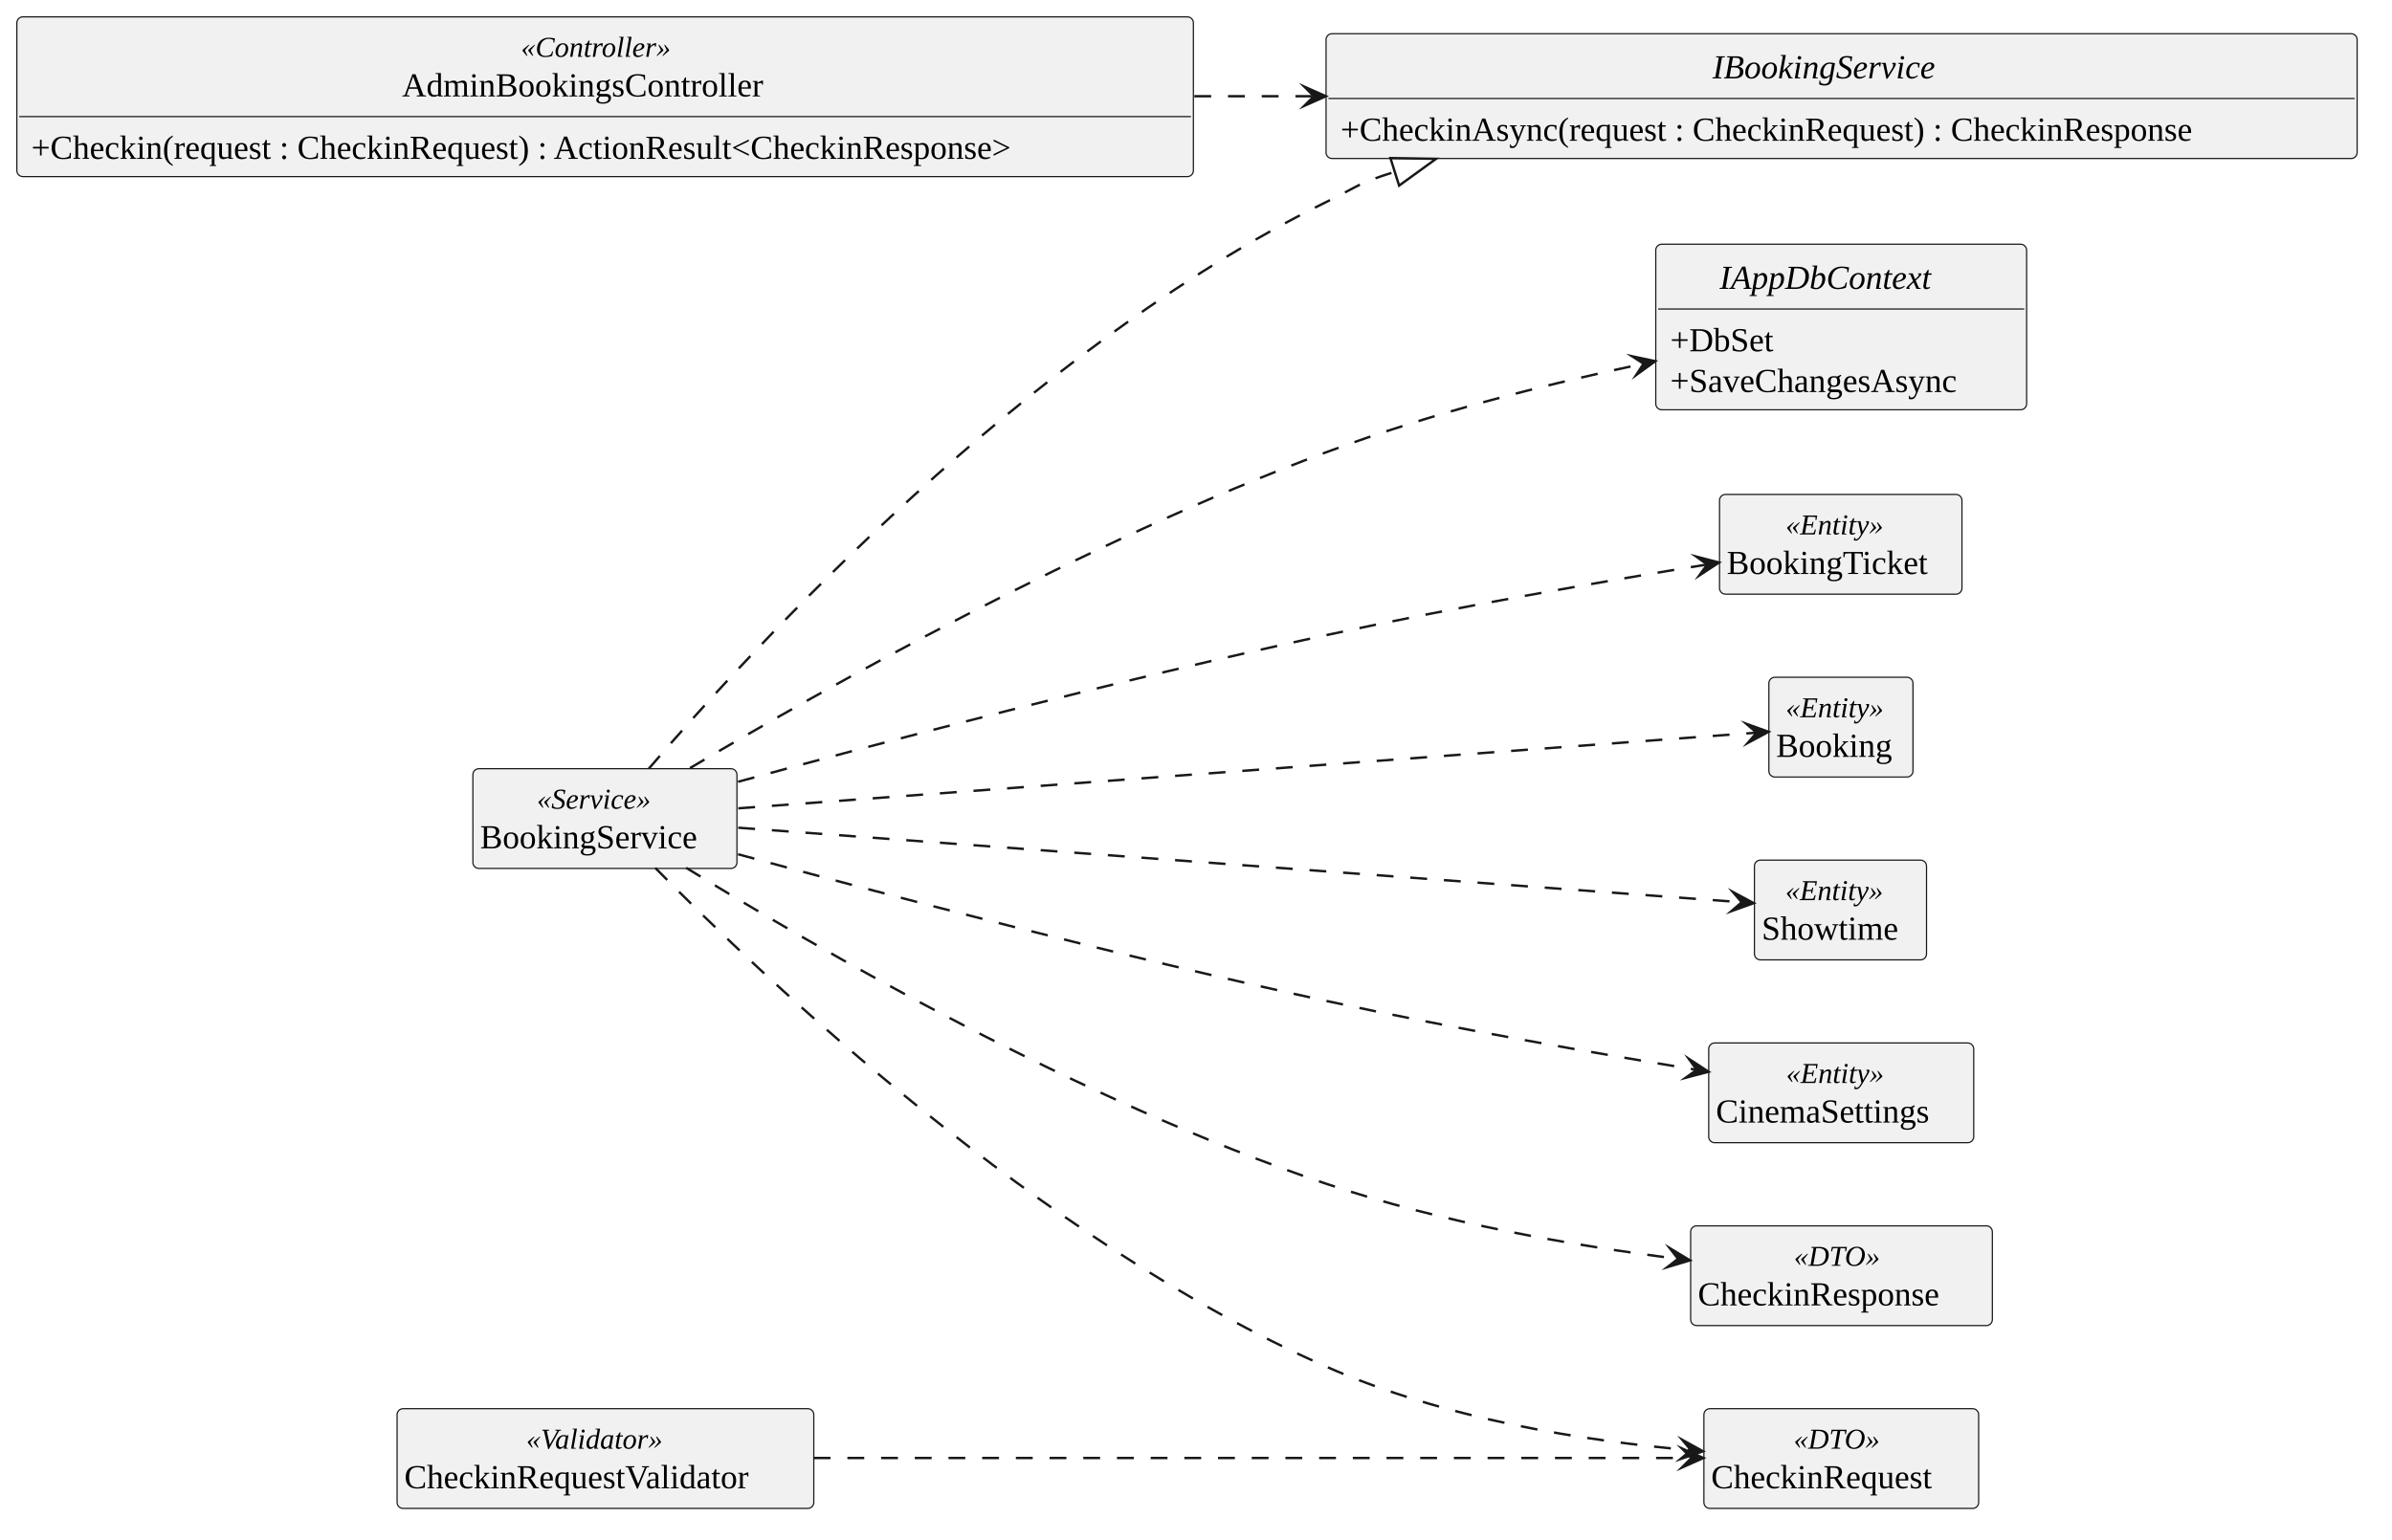
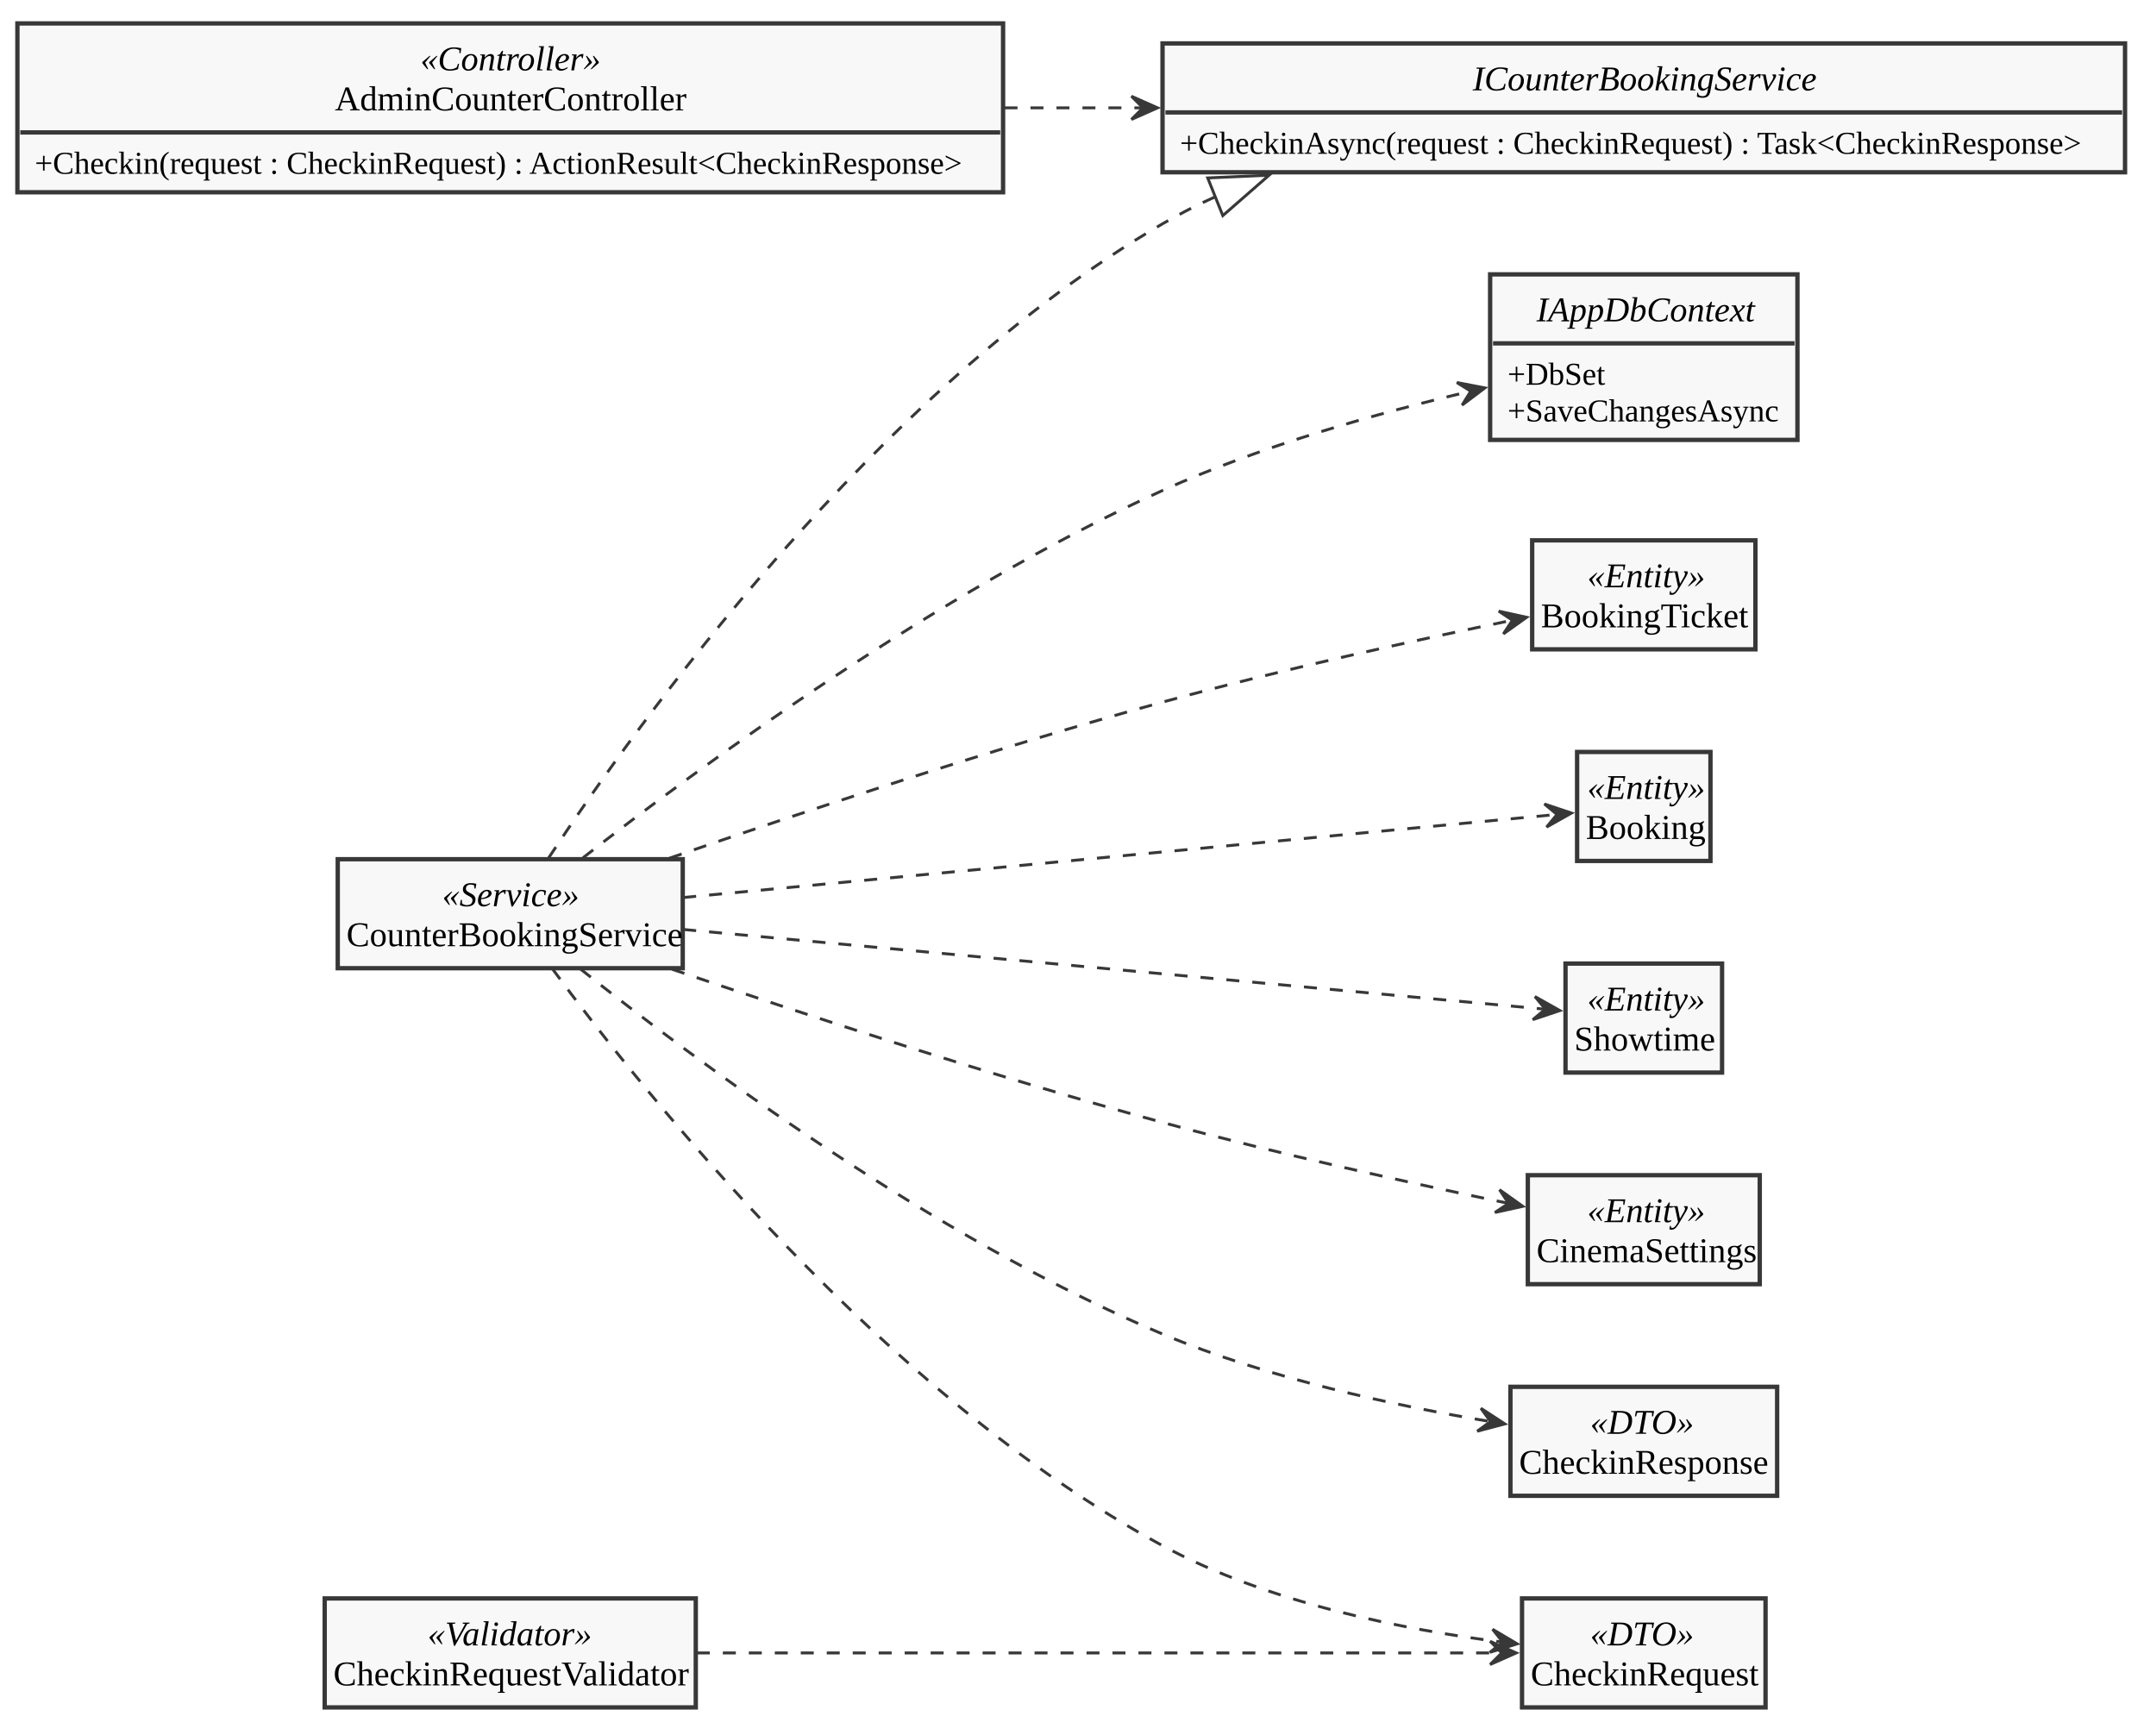
- <svg xmlns="http://www.w3.org/2000/svg" version="1.1" data-diagram-type="CLASS" style="width:1553px;height:1000px;background:#FFFFFF;" width="1553.125px" height="1000px" viewBox="0 0 1553 1000" zoomAndPan="magnify" preserveAspectRatio="none" contentStyleType="text/css">
+ <svg xmlns="http://www.w3.org/2000/svg" contentScriptType="application/ecmascript" contentStyleType="text/css" height="935.938px" preserveAspectRatio="none" style="width:1162px;height:935px;" version="1.1" viewBox="0 0 1162 935" width="1162.5px" zoomAndPan="magnify">
  <defs />
-   <g font-family="sans-serif" lengthAdjust="spacing">
-     <g class="entity" data-qualified-name="AdminBookingsController" id="ent0001" data-source-line="11">
-       <rect x="10.938" y="10.938" width="763.867" height="103.748" fill="#F1F1F1" style="stroke:#181818;stroke-width:0.781;" rx="3.906" ry="3.906" />
-       <text x="338.223" y="36.914" fill="#000" font-size="18.75" textLength="109.296" font-style="italic" font-family="'Times New Roman'">«Controller»</text>
-       <text x="261.012" y="62.628" fill="#000" font-size="21.875" textLength="263.718" font-family="'Times New Roman'">AdminBookingsController</text>
-       <line x1="12.5" y1="75.717" x2="773.242" y2="75.717" style="stroke:#181818;stroke-width:0.781;" />
-       <text x="20.313" y="103.159" fill="#000" font-size="21.875" textLength="745.117" font-family="'Times New Roman'">+Checkin(request : CheckinRequest) : ActionResult&lt;CheckinResponse&gt;</text>
-     </g>
-     <g class="entity" data-qualified-name="IBookingService" id="ent0002" data-source-line="14">
-       <rect x="860.938" y="21.875" width="669.424" height="81.061" fill="#F1F1F1" style="stroke:#181818;stroke-width:0.781;" rx="3.906" ry="3.906" />
-       <text x="1111.813" y="50.879" fill="#000" font-size="21.875" textLength="167.673" font-style="italic" font-family="'Times New Roman'">IBookingService</text>
-       <line x1="862.5" y1="63.968" x2="1528.799" y2="63.968" style="stroke:#181818;stroke-width:0.781;" />
-       <text x="870.313" y="91.409" fill="#000" font-size="21.875" textLength="650.674" font-family="'Times New Roman'">+CheckinAsync(request : CheckinRequest) : CheckinResponse</text>
-     </g>
-     <g class="entity" data-qualified-name="BookingService" id="ent0003" data-source-line="17">
-       <rect x="307.031" y="499.219" width="171.429" height="64.78" fill="#F1F1F1" style="stroke:#181818;stroke-width:0.781;" rx="3.906" ry="3.906" />
-       <text x="348.581" y="525.195" fill="#000" font-size="18.75" textLength="88.33" font-style="italic" font-family="'Times New Roman'">«Service»</text>
-       <text x="311.719" y="550.909" fill="#000" font-size="21.875" textLength="162.054" font-family="'Times New Roman'">BookingService</text>
-     </g>
-     <g class="entity" data-qualified-name="CheckinRequestValidator" id="ent0004" data-source-line="18">
-       <rect x="257.813" y="914.844" width="270.54" height="64.78" fill="#F1F1F1" style="stroke:#181818;stroke-width:0.781;" rx="3.906" ry="3.906" />
-       <text x="341.653" y="940.82" fill="#000" font-size="18.75" textLength="102.859" font-style="italic" font-family="'Times New Roman'">«Validator»</text>
-       <text x="262.5" y="966.534" fill="#000" font-size="21.875" textLength="261.165" font-family="'Times New Roman'">CheckinRequestValidator</text>
-     </g>
-     <g class="entity" data-qualified-name="IAppDbContext" id="ent0005" data-source-line="19">
-       <rect x="1075" y="158.594" width="240.779" height="107.529" fill="#F1F1F1" style="stroke:#181818;stroke-width:0.781;" rx="3.906" ry="3.906" />
-       <text x="1116.451" y="187.598" fill="#000" font-size="21.875" textLength="157.878" font-style="italic" font-family="'Times New Roman'">IAppDbContext</text>
-       <line x1="1076.563" y1="200.687" x2="1314.217" y2="200.687" style="stroke:#181818;stroke-width:0.781;" />
-       <text x="1084.375" y="228.128" fill="#000" font-size="21.875" textLength="77.599" font-family="'Times New Roman'">+DbSet</text>
-       <text x="1084.375" y="254.596" fill="#000" font-size="21.875" textLength="222.029" font-family="'Times New Roman'">+SaveChangesAsync</text>
-     </g>
-     <g class="entity" data-qualified-name="BookingTicket" id="ent0006" data-source-line="23">
-       <rect x="1116.406" y="321.094" width="157.394" height="64.78" fill="#F1F1F1" style="stroke:#181818;stroke-width:0.781;" rx="3.906" ry="3.906" />
-       <text x="1159.297" y="347.07" fill="#000" font-size="18.75" textLength="71.613" font-style="italic" font-family="'Times New Roman'">«Entity»</text>
-       <text x="1121.094" y="372.784" fill="#000" font-size="21.875" textLength="148.019" font-family="'Times New Roman'">BookingTicket</text>
-     </g>
-     <g class="entity" data-qualified-name="Booking" id="ent0007" data-source-line="24">
-       <rect x="1148.438" y="439.844" width="93.564" height="64.78" fill="#F1F1F1" style="stroke:#181818;stroke-width:0.781;" rx="3.906" ry="3.906" />
-       <text x="1159.413" y="465.82" fill="#000" font-size="18.75" textLength="71.613" font-style="italic" font-family="'Times New Roman'">«Entity»</text>
-       <text x="1153.125" y="491.534" fill="#000" font-size="21.875" textLength="84.189" font-family="'Times New Roman'">Booking</text>
-     </g>
-     <g class="entity" data-qualified-name="Showtime" id="ent0008" data-source-line="25">
-       <rect x="1139.063" y="558.594" width="111.732" height="64.78" fill="#F1F1F1" style="stroke:#181818;stroke-width:0.781;" rx="3.906" ry="3.906" />
-       <text x="1159.122" y="584.57" fill="#000" font-size="18.75" textLength="71.613" font-style="italic" font-family="'Times New Roman'">«Entity»</text>
-       <text x="1143.75" y="610.284" fill="#000" font-size="21.875" textLength="102.357" font-family="'Times New Roman'">Showtime</text>
-     </g>
-     <g class="entity" data-qualified-name="CinemaSettings" id="ent0009" data-source-line="26">
-       <rect x="1109.375" y="677.344" width="172.06" height="64.78" fill="#F1F1F1" style="stroke:#181818;stroke-width:0.781;" rx="3.906" ry="3.906" />
-       <text x="1159.599" y="703.32" fill="#000" font-size="18.75" textLength="71.613" font-style="italic" font-family="'Times New Roman'">«Entity»</text>
-       <text x="1114.063" y="729.034" fill="#000" font-size="21.875" textLength="162.685" font-family="'Times New Roman'">CinemaSettings</text>
-     </g>
-     <g class="entity" data-qualified-name="CheckinRequest" id="ent0010" data-source-line="27">
-       <rect x="1106.25" y="914.844" width="178.383" height="64.78" fill="#F1F1F1" style="stroke:#181818;stroke-width:0.781;" rx="3.906" ry="3.906" />
-       <text x="1164.524" y="940.82" fill="#000" font-size="18.75" textLength="61.835" font-style="italic" font-family="'Times New Roman'">«DTO»</text>
-       <text x="1110.938" y="966.534" fill="#000" font-size="21.875" textLength="169.008" font-family="'Times New Roman'">CheckinRequest</text>
-     </g>
-     <g class="entity" data-qualified-name="CheckinResponse" id="ent0011" data-source-line="28">
-       <rect x="1097.656" y="796.094" width="195.879" height="64.78" fill="#F1F1F1" style="stroke:#181818;stroke-width:0.781;" rx="3.906" ry="3.906" />
-       <text x="1164.678" y="822.07" fill="#000" font-size="18.75" textLength="61.835" font-style="italic" font-family="'Times New Roman'">«DTO»</text>
-       <text x="1102.344" y="847.784" fill="#000" font-size="21.875" textLength="186.504" font-family="'Times New Roman'">CheckinResponse</text>
-     </g>
-     <g class="link" data-entity-1="ent0001" data-entity-2="ent0002" id="lnk12" data-source-line="29" data-link-type="dependency">
-       <path d="M775.422,62.5 C803.953,62.5 824.828,62.5 853.031,62.5" style="stroke:#181818;stroke-width:1.563;stroke-dasharray:10.938,10.938;" fill="none" id="AdminBookingsController-to-IBookingService" codeLine="29" />
-       <polygon points="860.844,62.5,846.781,56.25,853.031,62.5,846.781,68.75,860.844,62.5" fill="#181818" style="stroke:#181818;stroke-width:1.563;stroke-linejoin:miter;stroke-miterlimit:10;" />
-     </g>
-     <g class="link" data-entity-1="ent0003" data-entity-2="ent0002" id="lnk13" data-source-line="30" data-link-type="extension">
-       <path d="M421.234,499.188 C487.172,422.281 666.547,226.672 860.938,131.25 C883.453,120.203 880.829,119.367 905.548,111.586" style="stroke:#181818;stroke-width:1.563;stroke-dasharray:10.938,10.938;" fill="none" id="BookingService-to-IBookingService" codeLine="30" />
-       <polygon points="932.375,103.141,902.733,102.643,908.363,120.528,932.375,103.141" fill="none" style="stroke:#181818;stroke-width:1.563;stroke-linejoin:miter;stroke-miterlimit:10;" />
-     </g>
-     <g class="link" data-entity-1="ent0003" data-entity-2="ent0006" id="lnk14" data-source-line="31" data-link-type="dependency">
-       <path d="M479.203,507.719 C572.313,482.297 726.594,441.547 860.938,412.5 C947.844,393.703 1040.742,377.617 1108.383,366.586" style="stroke:#181818;stroke-width:1.563;stroke-dasharray:10.938,10.938;" fill="none" id="BookingService-to-BookingTicket" codeLine="31" />
-       <polygon points="1116.094,365.328,1101.209,361.423,1108.383,366.586,1103.221,373.76,1116.094,365.328" fill="#181818" style="stroke:#181818;stroke-width:1.563;stroke-linejoin:miter;stroke-miterlimit:10;" />
-     </g>
-     <g class="link" data-entity-1="ent0003" data-entity-2="ent0007" id="lnk15" data-source-line="32" data-link-type="dependency">
-       <path d="M479.313,524.953 C647.625,512.453 1011.131,485.438 1140.475,475.829" style="stroke:#181818;stroke-width:1.563;stroke-dasharray:10.938,10.938;" fill="none" id="BookingService-to-Booking" codeLine="32" />
-       <polygon points="1148.266,475.25,1133.779,470.059,1140.475,475.829,1134.705,482.525,1148.266,475.25" fill="#181818" style="stroke:#181818;stroke-width:1.563;stroke-linejoin:miter;stroke-miterlimit:10;" />
-     </g>
-     <g class="link" data-entity-1="ent0003" data-entity-2="ent0008" id="lnk16" data-source-line="33" data-link-type="dependency">
-       <path d="M479.313,537.547 C643.609,549.75 993.521,575.749 1130.803,585.952" style="stroke:#181818;stroke-width:1.563;stroke-dasharray:10.938,10.938;" fill="none" id="BookingService-to-Showtime" codeLine="33" />
-       <polygon points="1138.594,586.531,1125.033,579.256,1130.803,585.952,1124.107,591.722,1138.594,586.531" fill="#181818" style="stroke:#181818;stroke-width:1.563;stroke-linejoin:miter;stroke-miterlimit:10;" />
-     </g>
-     <g class="link" data-entity-1="ent0003" data-entity-2="ent0009" id="lnk17" data-source-line="34" data-link-type="dependency">
-       <path d="M479.203,554.781 C572.313,580.203 726.594,620.953 860.938,650 C944.984,668.172 1034.119,683.72 1101.587,694.783" style="stroke:#181818;stroke-width:1.563;stroke-dasharray:10.938,10.938;" fill="none" id="BookingService-to-CinemaSettings" codeLine="34" />
-       <polygon points="1109.297,696.047,1096.431,687.604,1101.587,694.783,1094.408,699.939,1109.297,696.047" fill="#181818" style="stroke:#181818;stroke-width:1.563;stroke-linejoin:miter;stroke-miterlimit:10;" />
-     </g>
-     <g class="link" data-entity-1="ent0003" data-entity-2="ent0010" id="lnk18" data-source-line="35" data-link-type="dependency">
-       <path d="M425.469,563.688 C495.563,635.016 674.875,805.656 860.938,887.5 C939.375,922 1028.811,935.787 1097.874,941.834" style="stroke:#181818;stroke-width:1.563;stroke-dasharray:10.938,10.938;" fill="none" id="BookingService-to-CheckinRequest" codeLine="35" />
-       <polygon points="1105.656,942.516,1092.192,935.063,1097.874,941.834,1091.102,947.515,1105.656,942.516" fill="#181818" style="stroke:#181818;stroke-width:1.563;stroke-linejoin:miter;stroke-miterlimit:10;" />
-     </g>
-     <g class="link" data-entity-1="ent0003" data-entity-2="ent0011" id="lnk19" data-source-line="36" data-link-type="dependency">
-       <path d="M445.484,563.578 C528.969,615.063 701.563,715.266 860.938,768.75 C938.281,794.703 1021.999,809.004 1089.452,817.535" style="stroke:#181818;stroke-width:1.563;stroke-dasharray:10.938,10.938;" fill="none" id="BookingService-to-CheckinResponse" codeLine="36" />
-       <polygon points="1097.203,818.516,1084.036,810.55,1089.452,817.535,1082.468,822.952,1097.203,818.516" fill="#181818" style="stroke:#181818;stroke-width:1.563;stroke-linejoin:miter;stroke-miterlimit:10;" />
-     </g>
-     <g class="link" data-entity-1="ent0004" data-entity-2="ent0010" id="lnk20" data-source-line="37" data-link-type="dependency">
-       <path d="M528.297,946.875 C692.5,946.875 958.469,946.875 1098.141,946.875" style="stroke:#181818;stroke-width:1.563;stroke-dasharray:10.938,10.938;" fill="none" id="CheckinRequestValidator-to-CheckinRequest" codeLine="37" />
-       <polygon points="1105.953,946.875,1091.891,940.625,1098.141,946.875,1091.891,953.125,1105.953,946.875" fill="#181818" style="stroke:#181818;stroke-width:1.563;stroke-linejoin:miter;stroke-miterlimit:10;" />
-     </g>
-     <g class="link" data-entity-1="ent0003" data-entity-2="ent0005" id="lnk21" data-source-line="38" data-link-type="dependency">
-       <path d="M447.953,498.844 C532.75,448.625 704.609,351.734 860.938,293.75 C930.078,268.094 1002.686,249.857 1067.061,236.186" style="stroke:#181818;stroke-width:1.563;stroke-dasharray:10.938,10.938;" fill="none" id="BookingService-to-IAppDbContext" codeLine="38" />
-       <polygon points="1074.703,234.563,1059.649,231.37,1067.061,236.186,1062.246,243.598,1074.703,234.563" fill="#181818" style="stroke:#181818;stroke-width:1.563;stroke-linejoin:miter;stroke-miterlimit:10;" />
-     </g>
+   <g>
+     <rect fill="#F8F8F8" height="91.01" id="AdminCounterController" style="stroke: #383838; stroke-width: 2.344;" width="531.25" x="9.375" y="12.625" />
+     <text fill="#000000" font-family="Times New Roman" font-size="18.75" font-style="italic" lengthAdjust="spacingAndGlyphs" textLength="96.875" x="226.562" y="37.942">«Controller»</text>
+     <text fill="#000000" font-family="Times New Roman" font-size="18.75" lengthAdjust="spacingAndGlyphs" textLength="189.062" x="180.469" y="59.503">AdminCounterController</text>
+     <line style="stroke: #383838; stroke-width: 2.344;" x1="10.938" x2="539.062" y1="71.371" y2="71.371" />
+     <text fill="#000000" font-family="Times New Roman" font-size="17.188" lengthAdjust="spacingAndGlyphs" textLength="512.5" x="18.75" y="93.668">+Checkin(request : CheckinRequest) : ActionResult&lt;CheckinResponse&gt;</text>
+     <rect fill="#F8F8F8" height="69.45" id="ICounterBookingService" style="stroke: #383838; stroke-width: 2.344;" width="518.75" x="626.562" y="23.406" />
+     <text fill="#000000" font-family="Times New Roman" font-size="18.75" font-style="italic" lengthAdjust="spacingAndGlyphs" textLength="184.375" x="793.75" y="48.724">ICounterBookingService</text>
+     <line style="stroke: #383838; stroke-width: 2.344;" x1="628.125" x2="1143.75" y1="60.592" y2="60.592" />
+     <text fill="#000000" font-family="Times New Roman" font-size="17.188" lengthAdjust="spacingAndGlyphs" textLength="500" x="635.938" y="82.888">+CheckinAsync(request : CheckinRequest) : Task&lt;CheckinResponse&gt;</text>
+     <rect fill="#F8F8F8" height="58.746" id="CounterBookingService" style="stroke: #383838; stroke-width: 2.344;" width="185.938" x="182.031" y="463.125" />
+     <text fill="#000000" font-family="Times New Roman" font-size="18.75" font-style="italic" lengthAdjust="spacingAndGlyphs" textLength="73.438" x="238.281" y="488.442">«Service»</text>
+     <text fill="#000000" font-family="Times New Roman" font-size="18.75" lengthAdjust="spacingAndGlyphs" textLength="176.562" x="186.719" y="510.003">CounterBookingService</text>
+     <rect fill="#F8F8F8" height="58.746" id="CheckinRequestValidator" style="stroke: #383838; stroke-width: 2.344;" width="200" x="175" y="861.562" />
+     <text fill="#000000" font-family="Times New Roman" font-size="18.75" font-style="italic" lengthAdjust="spacingAndGlyphs" textLength="89.062" x="230.469" y="886.88">«Validator»</text>
+     <text fill="#000000" font-family="Times New Roman" font-size="18.75" lengthAdjust="spacingAndGlyphs" textLength="190.625" x="179.688" y="908.441">CheckinRequestValidator</text>
+     <rect fill="#F8F8F8" height="89.214" id="IAppDbContext" style="stroke: #383838; stroke-width: 2.344;" width="165.625" x="803.125" y="147.891" />
+     <text fill="#000000" font-family="Times New Roman" font-size="18.75" font-style="italic" lengthAdjust="spacingAndGlyphs" textLength="115.625" x="828.125" y="173.208">IAppDbContext</text>
+     <line style="stroke: #383838; stroke-width: 2.344;" x1="804.688" x2="967.188" y1="185.076" y2="185.076" />
+     <text fill="#000000" font-family="Times New Roman" font-size="17.188" lengthAdjust="spacingAndGlyphs" textLength="51.562" x="812.5" y="207.372">+DbSet</text>
+     <text fill="#000000" font-family="Times New Roman" font-size="17.188" lengthAdjust="spacingAndGlyphs" textLength="146.875" x="812.5" y="227.136">+SaveChangesAsync</text>
+     <rect fill="#F8F8F8" height="58.746" id="BookingTicket" style="stroke: #383838; stroke-width: 2.344;" width="120.312" x="825.781" y="291.25" />
+     <text fill="#000000" font-family="Times New Roman" font-size="18.75" font-style="italic" lengthAdjust="spacingAndGlyphs" textLength="60.938" x="855.469" y="316.567">«Entity»</text>
+     <text fill="#000000" font-family="Times New Roman" font-size="18.75" lengthAdjust="spacingAndGlyphs" textLength="110.938" x="830.469" y="338.128">BookingTicket</text>
+     <rect fill="#F8F8F8" height="58.746" id="Booking" style="stroke: #383838; stroke-width: 2.344;" width="71.875" x="850" y="405.312" />
+     <text fill="#000000" font-family="Times New Roman" font-size="18.75" font-style="italic" lengthAdjust="spacingAndGlyphs" textLength="60.938" x="855.469" y="430.63">«Entity»</text>
+     <text fill="#000000" font-family="Times New Roman" font-size="18.75" lengthAdjust="spacingAndGlyphs" textLength="62.5" x="854.688" y="452.191">Booking</text>
+     <rect fill="#F8F8F8" height="58.746" id="Showtime" style="stroke: #383838; stroke-width: 2.344;" width="84.375" x="843.75" y="519.375" />
+     <text fill="#000000" font-family="Times New Roman" font-size="18.75" font-style="italic" lengthAdjust="spacingAndGlyphs" textLength="60.938" x="855.469" y="544.692">«Entity»</text>
+     <text fill="#000000" font-family="Times New Roman" font-size="18.75" lengthAdjust="spacingAndGlyphs" textLength="75" x="848.438" y="566.253">Showtime</text>
+     <rect fill="#F8F8F8" height="58.746" id="CinemaSettings" style="stroke: #383838; stroke-width: 2.344;" width="125" x="823.438" y="633.438" />
+     <text fill="#000000" font-family="Times New Roman" font-size="18.75" font-style="italic" lengthAdjust="spacingAndGlyphs" textLength="60.938" x="855.469" y="658.755">«Entity»</text>
+     <text fill="#000000" font-family="Times New Roman" font-size="18.75" lengthAdjust="spacingAndGlyphs" textLength="115.625" x="828.125" y="680.316">CinemaSettings</text>
+     <rect fill="#F8F8F8" height="58.746" id="CheckinRequest" style="stroke: #383838; stroke-width: 2.344;" width="131.25" x="820.312" y="861.562" />
+     <text fill="#000000" font-family="Times New Roman" font-size="18.75" font-style="italic" lengthAdjust="spacingAndGlyphs" textLength="57.812" x="857.031" y="886.88">«DTO»</text>
+     <text fill="#000000" font-family="Times New Roman" font-size="18.75" lengthAdjust="spacingAndGlyphs" textLength="121.875" x="825" y="908.441">CheckinRequest</text>
+     <rect fill="#F8F8F8" height="58.746" id="CheckinResponse" style="stroke: #383838; stroke-width: 2.344;" width="143.75" x="814.062" y="747.5" />
+     <text fill="#000000" font-family="Times New Roman" font-size="18.75" font-style="italic" lengthAdjust="spacingAndGlyphs" textLength="57.812" x="857.031" y="772.817">«DTO»</text>
+     <text fill="#000000" font-family="Times New Roman" font-size="18.75" lengthAdjust="spacingAndGlyphs" textLength="134.375" x="818.75" y="794.378">CheckinResponse</text>
+     <path d="M541.391,58.125 C566.25,58.125 591.453,58.125 616.328,58.125 " fill="none" id="AdminCounterController-ICounterBookingService" style="stroke: #383838; stroke-width: 1.562; stroke-dasharray: 7.0,7.0;" />
+     <polygon fill="#383838" points="623.859,58.125,609.797,51.875,616.047,58.125,609.797,64.375,623.859,58.125" style="stroke: #383838; stroke-width: 1.562;" />
+     <path d="M295.703,462.391 C342.703,391.031 471.359,210.891 626.562,120.625 C635.672,115.328 645.219,110.469 655.047,106.031 " fill="none" id="CounterBookingService-ICounterBookingService" style="stroke: #383838; stroke-width: 1.562; stroke-dasharray: 7.0,7.0;" />
+     <polygon fill="none" points="650.906,95.906,683.984,94.438,659.047,116.219,650.906,95.906" style="stroke: #383838; stroke-width: 1.562;" />
+     <path d="M360.75,462.594 C431.234,438.141 534.734,403.641 626.562,378.438 C690.062,361.016 763.422,344.953 815.609,334.203 " fill="none" id="CounterBookingService-BookingTicket" style="stroke: #383838; stroke-width: 1.562; stroke-dasharray: 7.0,7.0;" />
+     <polygon fill="#383838" points="822.797,332.734,807.769,329.423,815.142,334.297,810.268,341.67,822.797,332.734" style="stroke: #383838; stroke-width: 1.562;" />
+     <path d="M368.219,483.781 C500.641,471.188 740.438,448.375 839.594,438.953 " fill="none" id="CounterBookingService-Booking" style="stroke: #383838; stroke-width: 1.562; stroke-dasharray: 7.0,7.0;" />
+     <polygon fill="#383838" points="846.953,438.25,832.363,433.356,839.176,438.988,833.543,445.8,846.953,438.25" style="stroke: #383838; stroke-width: 1.562;" />
+     <path d="M368.219,500.984 C497.75,512.969 730.031,534.469 832.922,543.984 " fill="none" id="CounterBookingService-Showtime" style="stroke: #383838; stroke-width: 1.562; stroke-dasharray: 7.0,7.0;" />
+     <polygon fill="#383838" points="840.688,544.703,827.276,537.157,832.91,543.968,826.099,549.602,840.688,544.703" style="stroke: #383838; stroke-width: 1.562;" />
+     <path d="M362.219,522.422 C432.672,546.469 535.422,580.188 626.562,605 C689.266,622.078 761.531,637.953 813.578,648.734 " fill="none" id="CounterBookingService-CinemaSettings" style="stroke: #383838; stroke-width: 1.562; stroke-dasharray: 7.0,7.0;" />
+     <polygon fill="#383838" points="820.734,650.219,808.206,641.283,813.08,648.657,805.706,653.531,820.734,650.219" style="stroke: #383838; stroke-width: 1.562;" />
+     <path d="M297.703,522.172 C347.047,589.094 477.062,752.188 626.562,833.125 C683.719,864.062 756.578,878.469 810.25,885.156 " fill="none" id="CounterBookingService-CheckinRequest" style="stroke: #383838; stroke-width: 1.562; stroke-dasharray: 7.0,7.0;" />
+     <polygon fill="#383838" points="817.688,886.047,804.453,878.194,809.929,885.133,802.99,890.609,817.688,886.047" style="stroke: #383838; stroke-width: 1.562;" />
+     <path d="M312.906,522.359 C373.906,570.953 502.422,666.938 626.562,719.062 C683.5,742.969 751.844,757.719 803.859,766.328 " fill="none" id="CounterBookingService-CheckinResponse" style="stroke: #383838; stroke-width: 1.562; stroke-dasharray: 7.0,7.0;" />
+     <polygon fill="#383838" points="811.047,767.5,798.164,759.083,803.335,766.252,796.167,771.423,811.047,767.5" style="stroke: #383838; stroke-width: 1.562;" />
+     <path d="M375.578,890.938 C497.203,890.938 700.797,890.938 809.938,890.938 " fill="none" id="CheckinRequestValidator-CheckinRequest" style="stroke: #383838; stroke-width: 1.562; stroke-dasharray: 7.0,7.0;" />
+     <polygon fill="#383838" points="817.188,890.938,803.125,884.688,809.375,890.938,803.125,897.188,817.188,890.938" style="stroke: #383838; stroke-width: 1.562;" />
+     <path d="M314.188,462.359 C375.969,414.188 504.297,319.672 626.562,264.375 C679.547,240.406 742.344,222.703 792.703,210.859 " fill="none" id="CounterBookingService-IAppDbContext" style="stroke: #383838; stroke-width: 1.562; stroke-dasharray: 7.0,7.0;" />
+     <polygon fill="#383838" points="800.297,209.094,785.187,206.179,792.686,210.857,788.008,218.356,800.297,209.094" style="stroke: #383838; stroke-width: 1.562;" />
  </g>
</svg>
